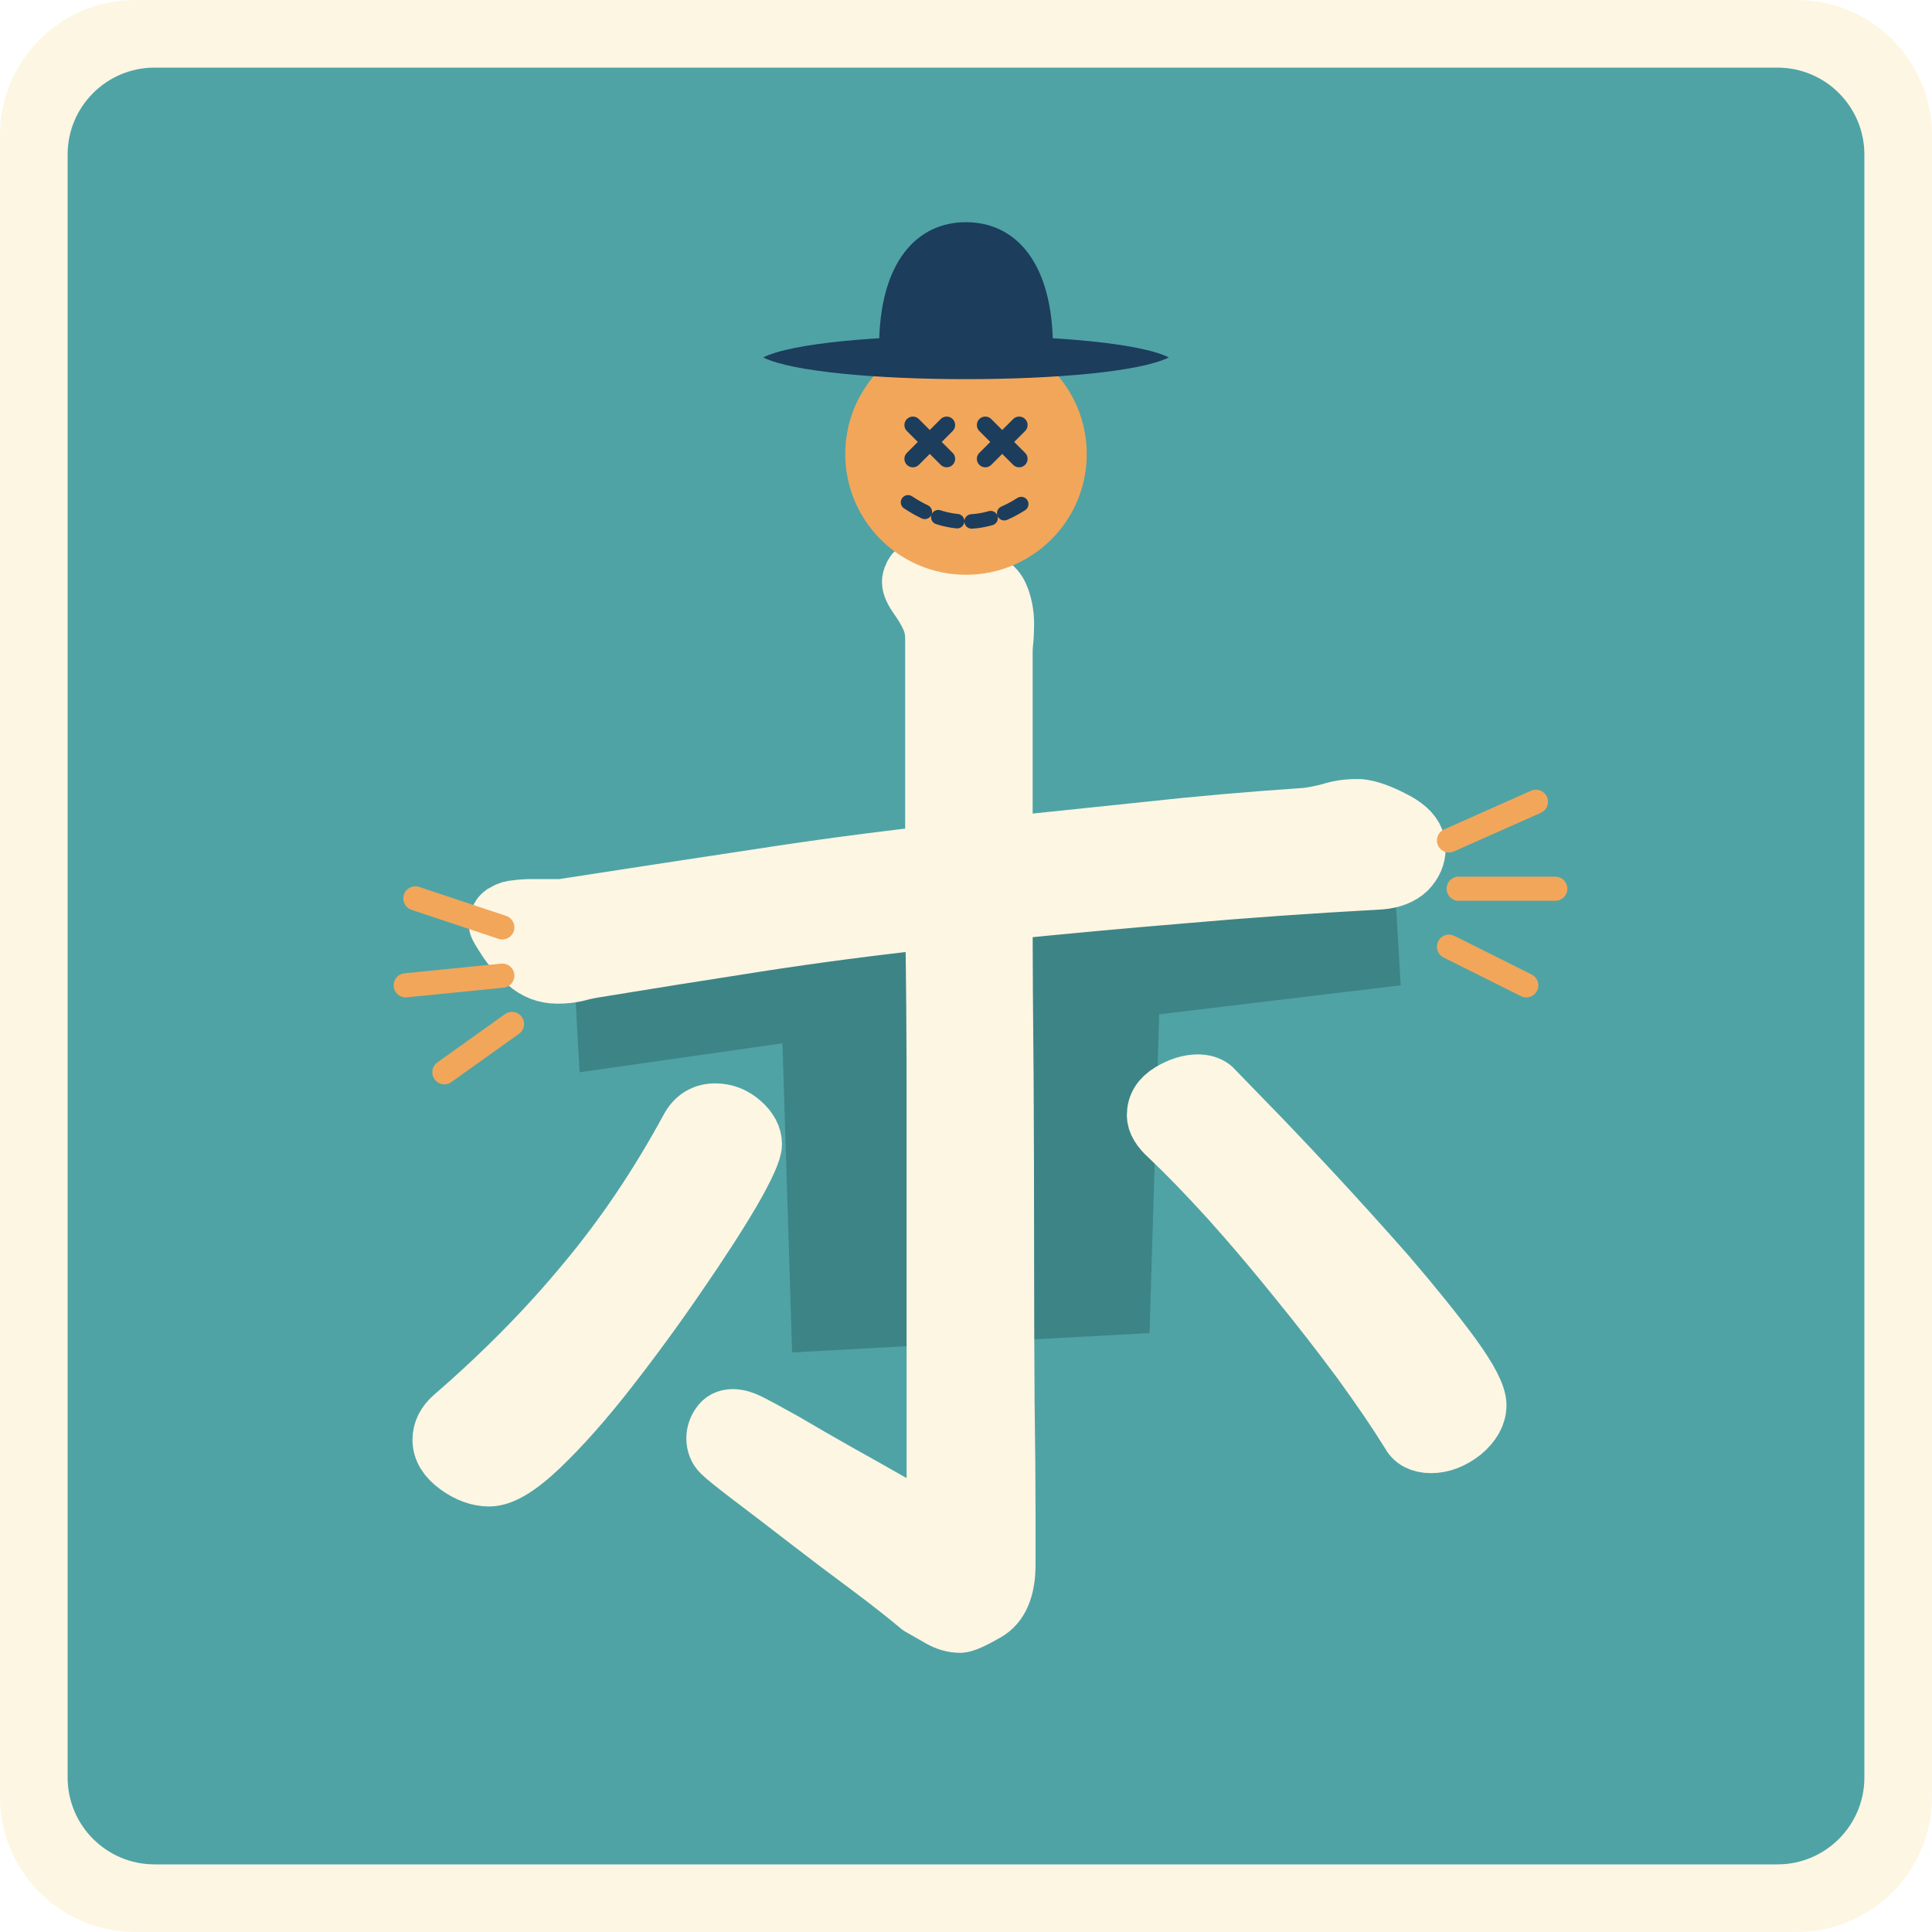
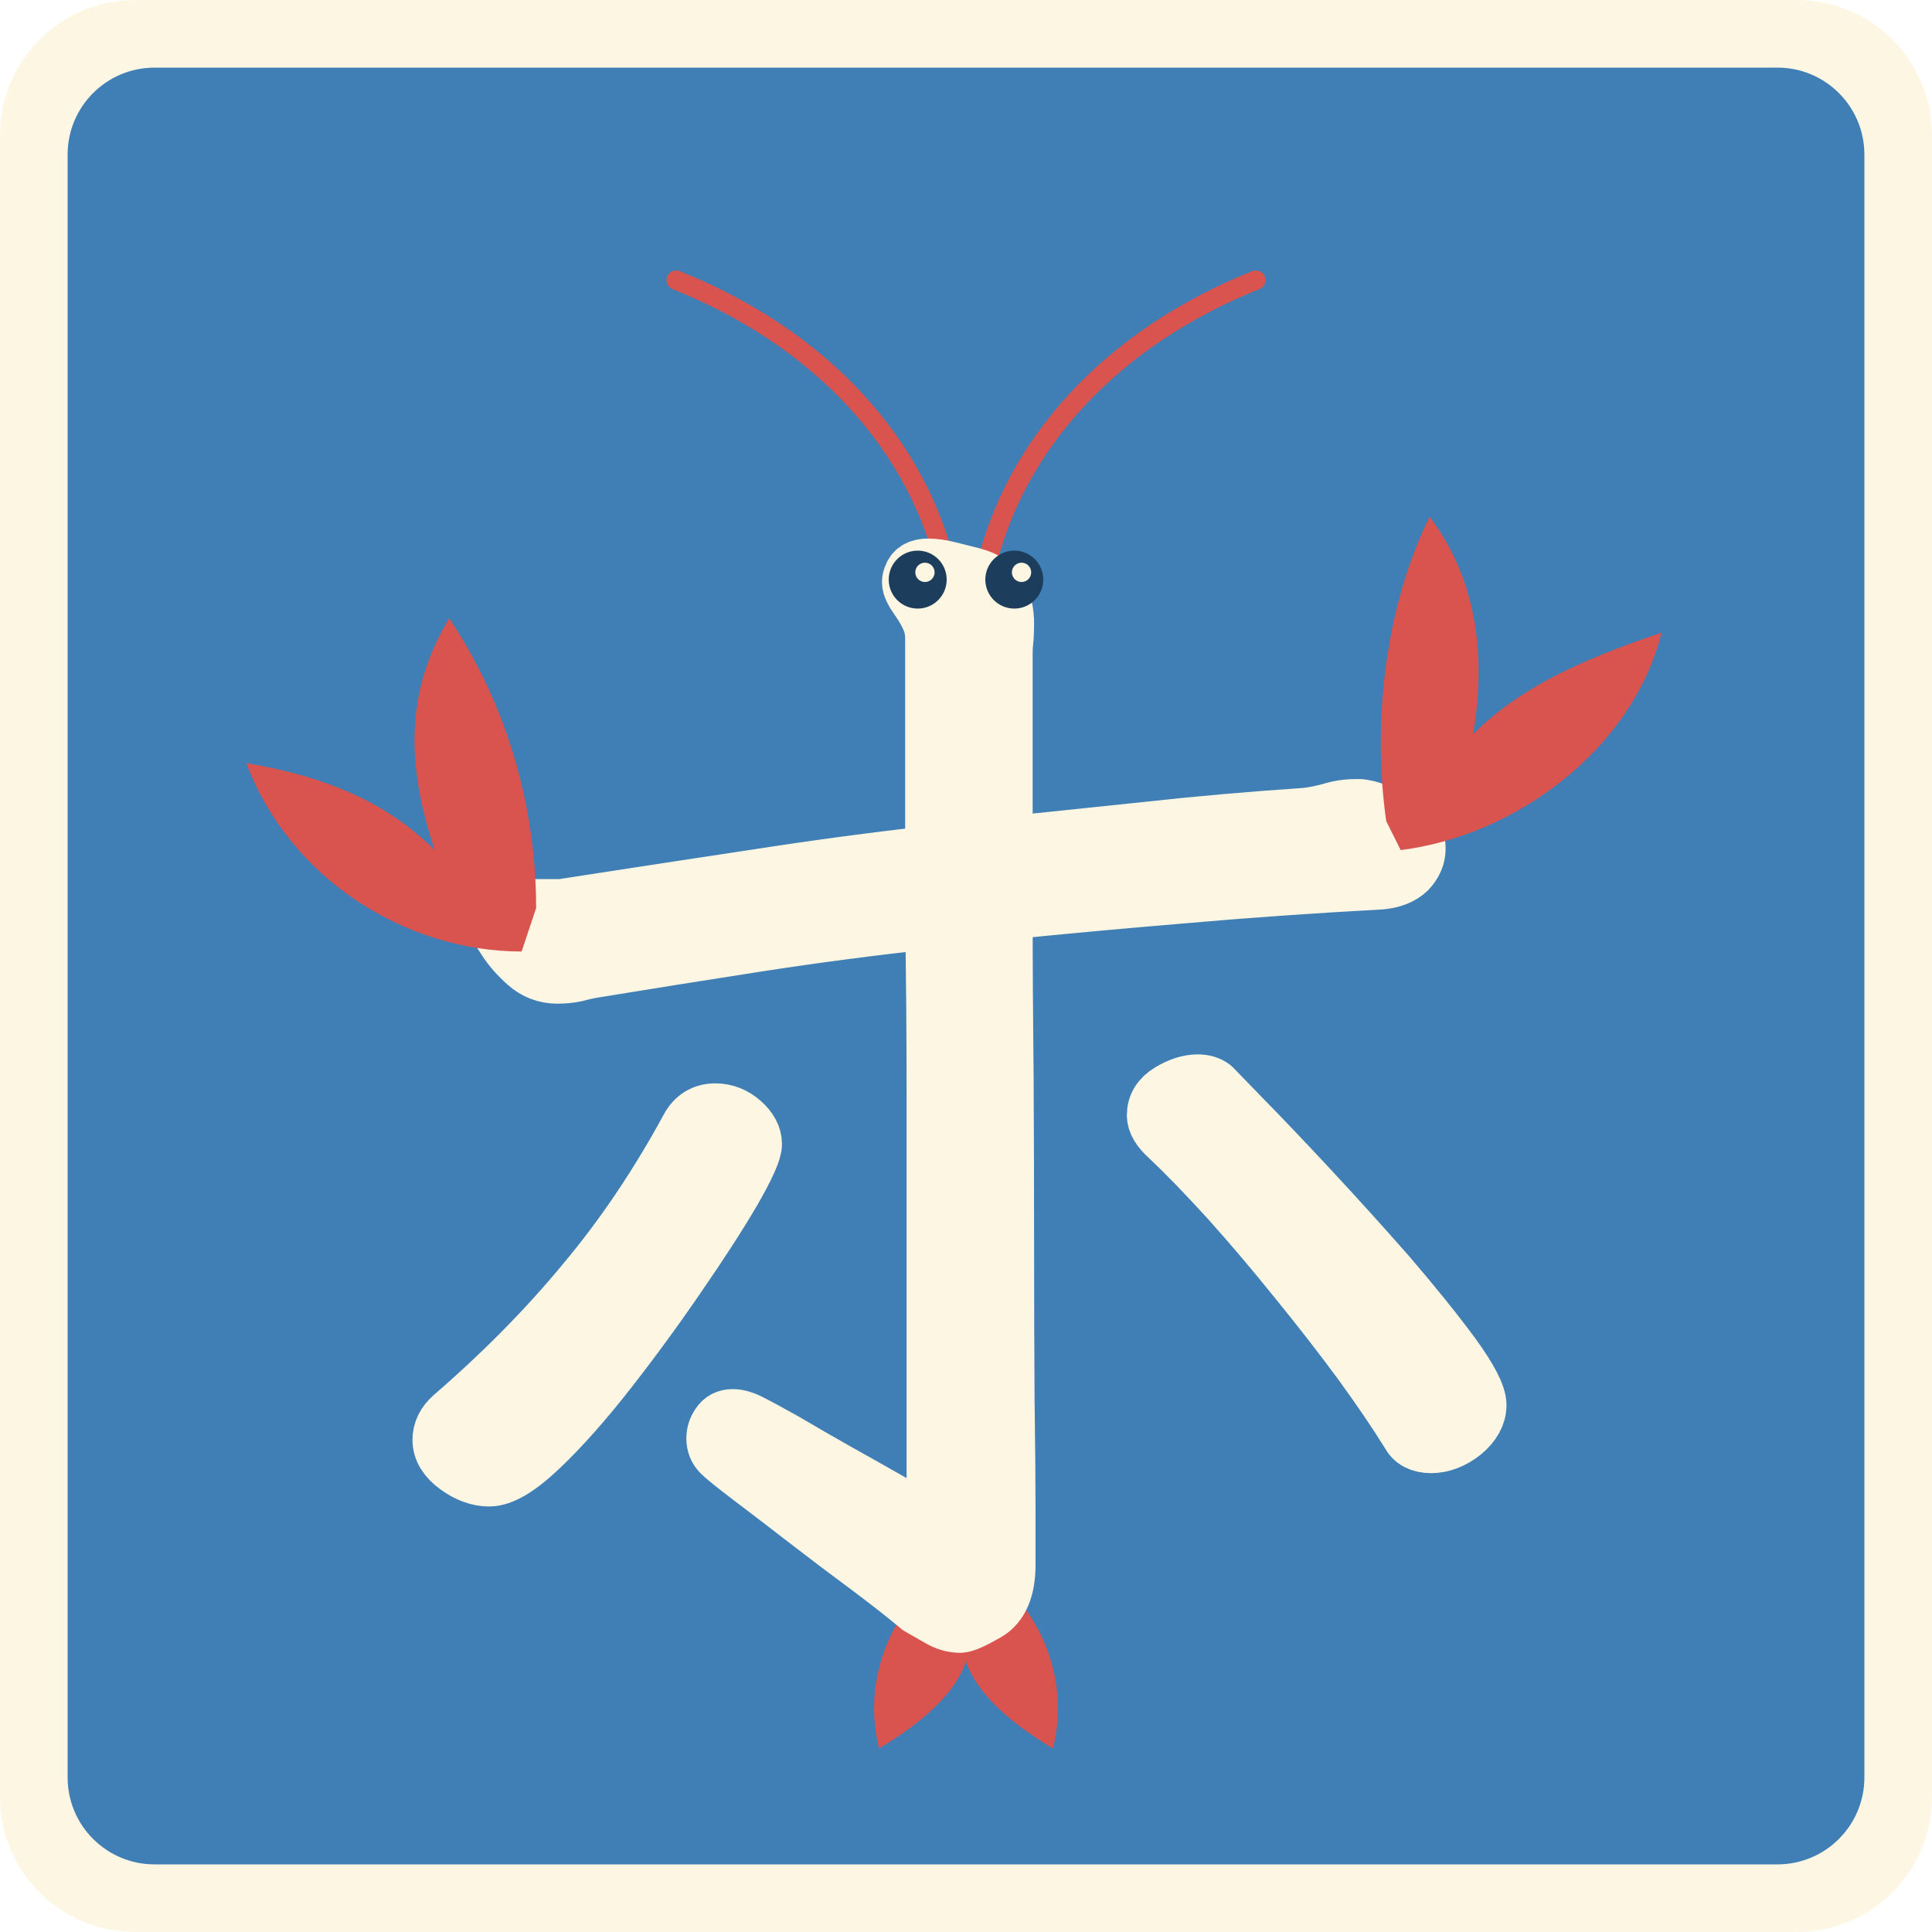
<svg xmlns="http://www.w3.org/2000/svg" viewBox="0 0 400 400">
  <rect width="400" height="400" rx="28" fill="#fdf6e3" />
  <defs>
    <clipPath id="card">
      <rect x="14" y="14" width="372" height="372" rx="18" />
    </clipPath>
  </defs>
-   <rect x="14" y="14" width="372" height="372" rx="18" fill="#4fa3a5" />
+   <rect x="14" y="14" width="372" height="372" rx="18" fill="#3f7fb5" />
  <g clip-path="url(#card)">
-     <path d="M118 186L288 170L290 204L240 210L238 276L164 280L162 216L120 222Z" fill="#3d8486" />
+     <path d="M196 118C190 92 170 70 140 58M204 118C210 92 230 70 260 58" fill="none" stroke="#d9534f" stroke-width="4" stroke-linecap="round" />
+     <path d="M200 322C186 330 178 346 182 362C192 356 198 350 200 344C202 350 208 356 218 362C222 346 214 330 200 322Z" fill="#d9534f" />
  </g>
  <path id="glyph" d="M193.7 294.5L193.7 316.1Q190.7 314.6 185.2 311.5Q179.6 308.3 173.5 304.9Q167.3 301.4 162.4 298.5Q157.4 295.7 155.0 294.5Q153.2 293.6 151.7 293.6Q149.9 293.6 149.0 295.0Q148.1 296.3 148.1 297.8Q148.1 299.6 149.3 300.8Q150.5 302.0 155.5 305.8Q160.4 309.5 167.0 314.6Q173.6 319.7 180.1 324.5Q186.5 329.3 190.4 332.6Q192.5 333.8 194.6 335.0Q196.7 336.2 198.8 336.2Q200.0 336.2 204.2 333.8Q208.4 331.4 208.4 323.9Q208.4 322.4 208.4 313.4Q208.4 304.4 208.2 290.0Q208.1 275.6 208.1 258.4Q208.1 241.1 208.0 223.0Q207.8 204.8 207.8 188.6Q225.5 186.8 244.7 185.2Q263.9 183.5 285.8 182.3Q289.4 182.0 291.4 180.1Q293.3 178.1 293.3 175.7Q293.3 174.5 293.0 173.9Q292.1 171.5 288.2 169.6Q284.3 167.6 281.6 167.3L280.7 167.3Q278.0 167.3 275.5 168.1Q272.9 168.8 270.5 169.1Q252.8 170.3 237.5 172.0Q222.2 173.6 207.8 175.1L207.8 135.2Q207.8 133.7 208.0 132.1Q208.1 130.4 208.1 129.2Q208.1 125.9 206.9 123.2Q205.7 120.5 201.2 119.3Q198.8 118.7 196.4 118.1Q194.0 117.5 192.2 117.5Q189.5 117.5 188.9 119.3Q188.6 119.9 188.6 120.5Q188.6 121.7 190.1 123.8Q191.6 125.9 192.5 127.9Q193.4 129.8 193.4 132.2L193.4 176.9Q174.8 179.0 156.2 181.9Q137.6 184.7 116.3 188.0L110.3 188.0Q108.5 188.0 107.0 188.2Q105.5 188.3 104.6 188.9Q103.1 189.5 103.1 191.6Q103.1 191.9 104.8 194.5Q106.4 197.0 109.1 199.4Q111.8 201.8 115.4 201.8Q117.5 201.8 119.3 201.4Q121.1 200.9 122.9 200.6Q139.4 197.9 156.8 195.2Q174.2 192.5 193.4 190.4Q193.7 207.8 193.7 227.0Q193.7 246.2 193.7 263.9Q193.7 281.6 193.7 294.5ZM305.9 290.9Q305.9 287.9 300.5 280.5Q295.1 273.2 287.2 264.0Q279.2 254.9 271.1 246.2Q263.0 237.5 257.3 231.7Q251.6 225.8 251.0 225.2Q249.8 224.3 248.0 224.3Q245.3 224.3 242.3 226.1Q239.3 227.9 239.3 230.9Q239.3 233.0 242.0 235.4Q247.4 240.5 254.5 248.3Q261.5 256.1 268.5 264.8Q275.6 273.5 281.8 281.9Q287.9 290.3 291.8 296.6Q293.0 299.0 296.3 299.0Q299.6 299.0 302.8 296.5Q305.9 293.9 305.9 290.9ZM101.3 305.9Q105.2 305.9 111.8 299.6Q118.4 293.3 125.9 283.7Q133.4 274.1 140.3 264.0Q147.2 254.0 151.6 246.5Q155.9 239.0 155.9 236.9Q155.9 234.5 153.5 232.4Q151.1 230.3 148.1 230.3Q144.5 230.3 142.7 233.6Q133.1 251.3 121.2 265.5Q109.4 279.8 93.8 293.3Q91.4 295.4 91.4 298.1Q91.4 301.1 94.7 303.5Q98.0 305.9 101.3 305.9Z" fill="#fdf6e3" stroke="#fdf6e3" stroke-width="12" stroke-linejoin="round" />
  <g clip-path="url(#card)">
-     <g stroke="#f2a65a" stroke-width="5" stroke-linecap="round">
-       <path d="M104 192l-18-6M104 202l-20 2M106 212l-14 10M300 174l18-8M302 184l20 0M300 196l16 8" />
+     <g transform="translate(108 194) scale(1.5) translate(-108 -194)">
+       <path d="M108 196C92 196 76 186 70 170C82 172 90 176 96 182C92 170 92 160 98 150C106 162 110 176 110 190Z" fill="#d9534f" />
    </g>
-     <circle cx="200" cy="94" r="25" fill="#f2a65a" />
-     <path d="M189 88l7 7M196 88l-7 7M204 88l7 7M211 88l-7 7" stroke="#1d3d5c" stroke-width="3.5" stroke-linecap="round" />
-     <path d="M188 104q12 8 24 0" fill="none" stroke="#1d3d5c" stroke-width="3" stroke-linecap="round" stroke-dasharray="4 3" />
-     <path d="M182 72C182 54 190 46 200 46C210 46 218 54 218 72Z" fill="#1d3d5c" />
-     <path d="M158 74C170 68 230 68 242 74C230 80 170 80 158 74Z" fill="#1d3d5c" />
+     <g transform="translate(290 176) scale(1.5) translate(-290 -176)">
+       <path d="M290 176C306 174 322 162 326 146C314 150 306 154 300 160C302 148 300 138 294 130C288 142 286 158 288 172Z" fill="#d9534f" />
+     </g>
+     <circle cx="190" cy="120" r="6" fill="#1d3d5c" />
+     <circle cx="210" cy="120" r="6" fill="#1d3d5c" />
+     <circle cx="191.5" cy="118.5" r="2" fill="#fdf6e3" />
+     <circle cx="211.5" cy="118.5" r="2" fill="#fdf6e3" />
  </g>
</svg>
